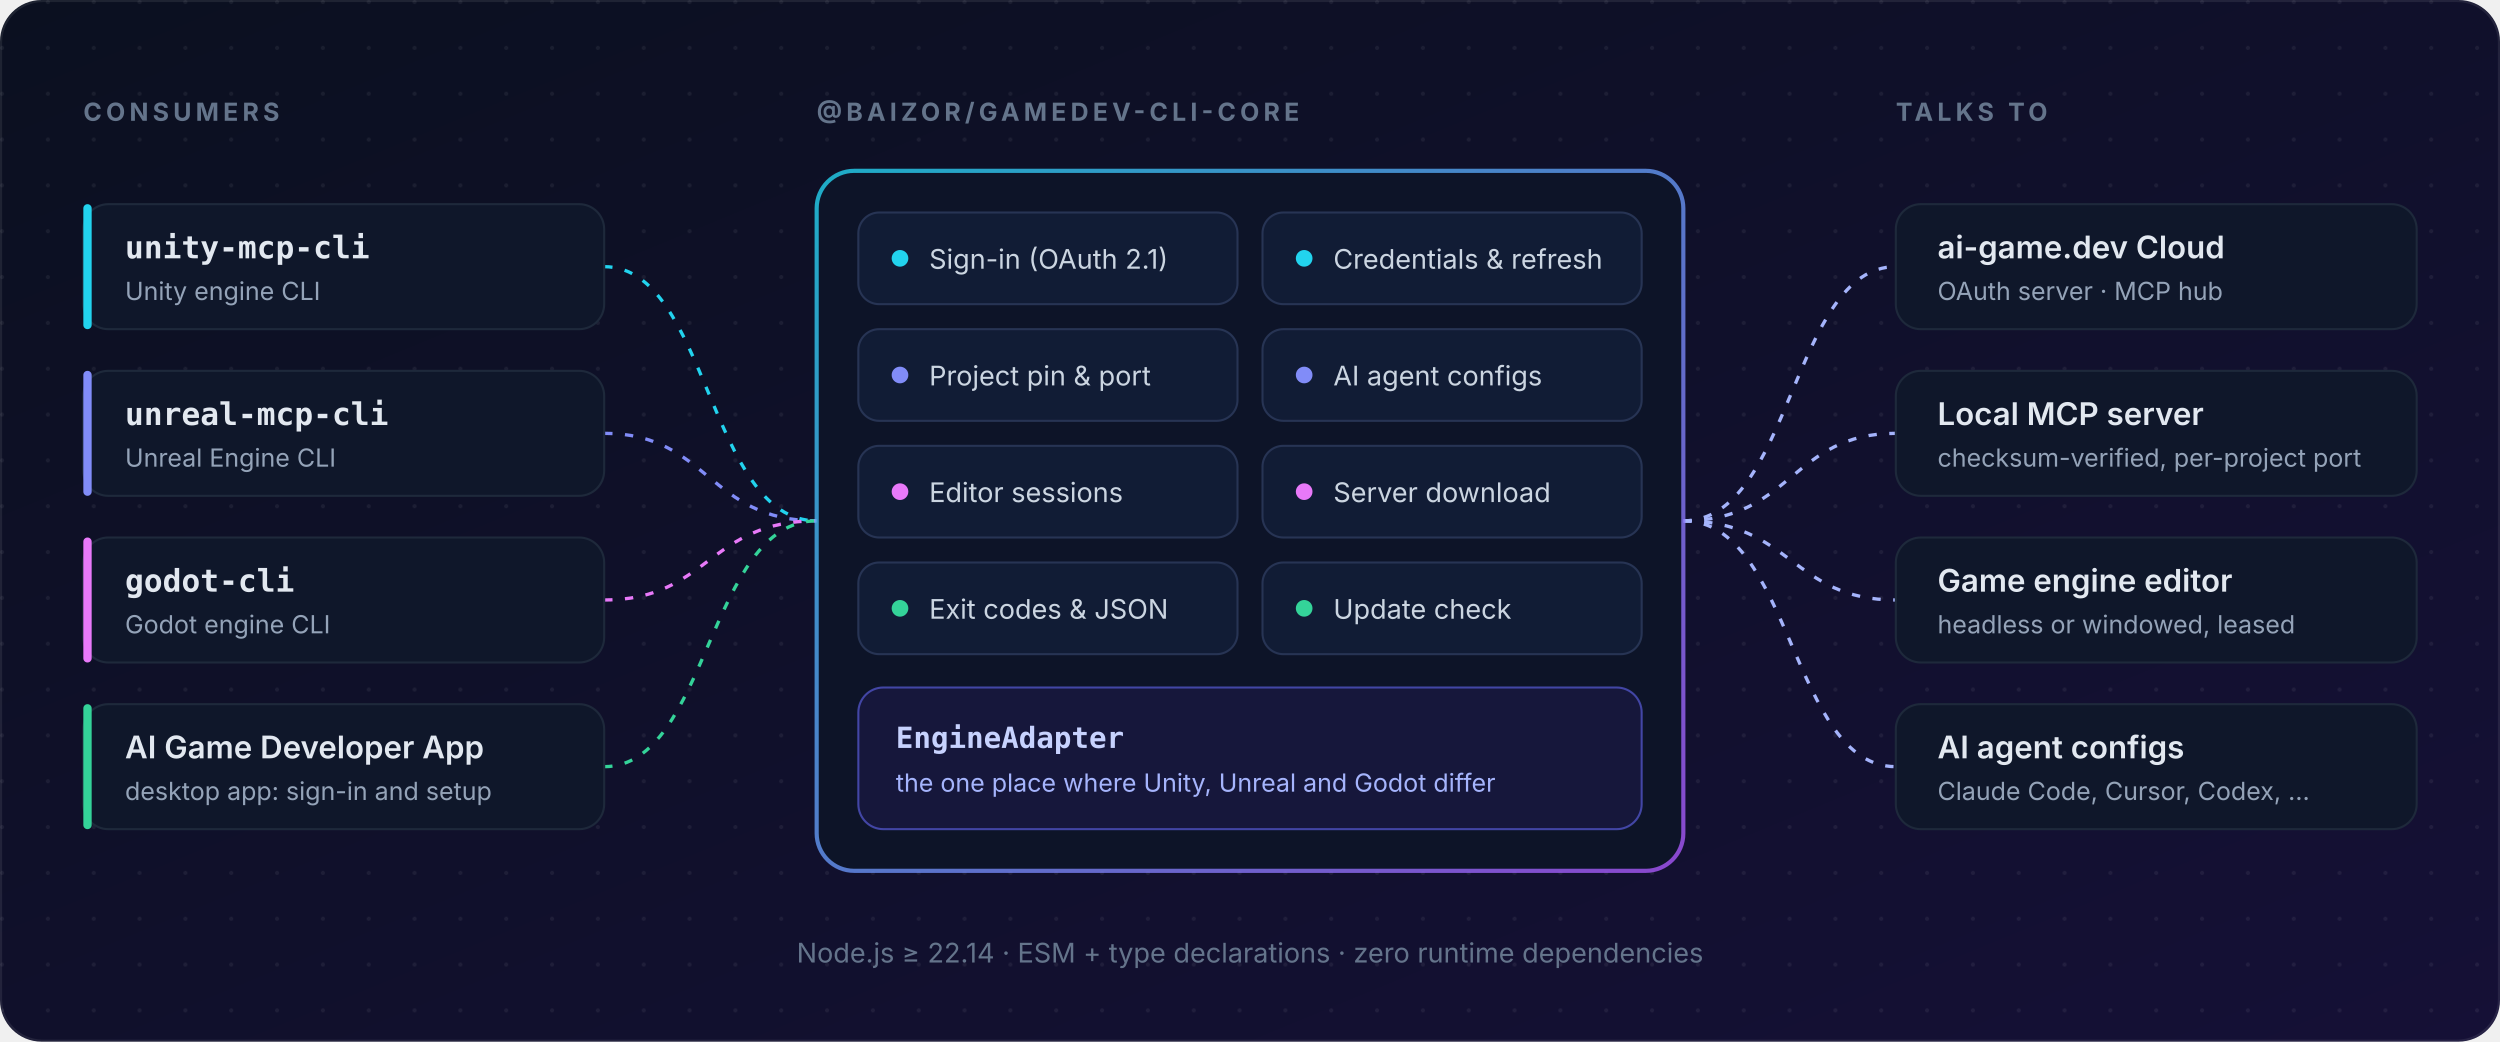
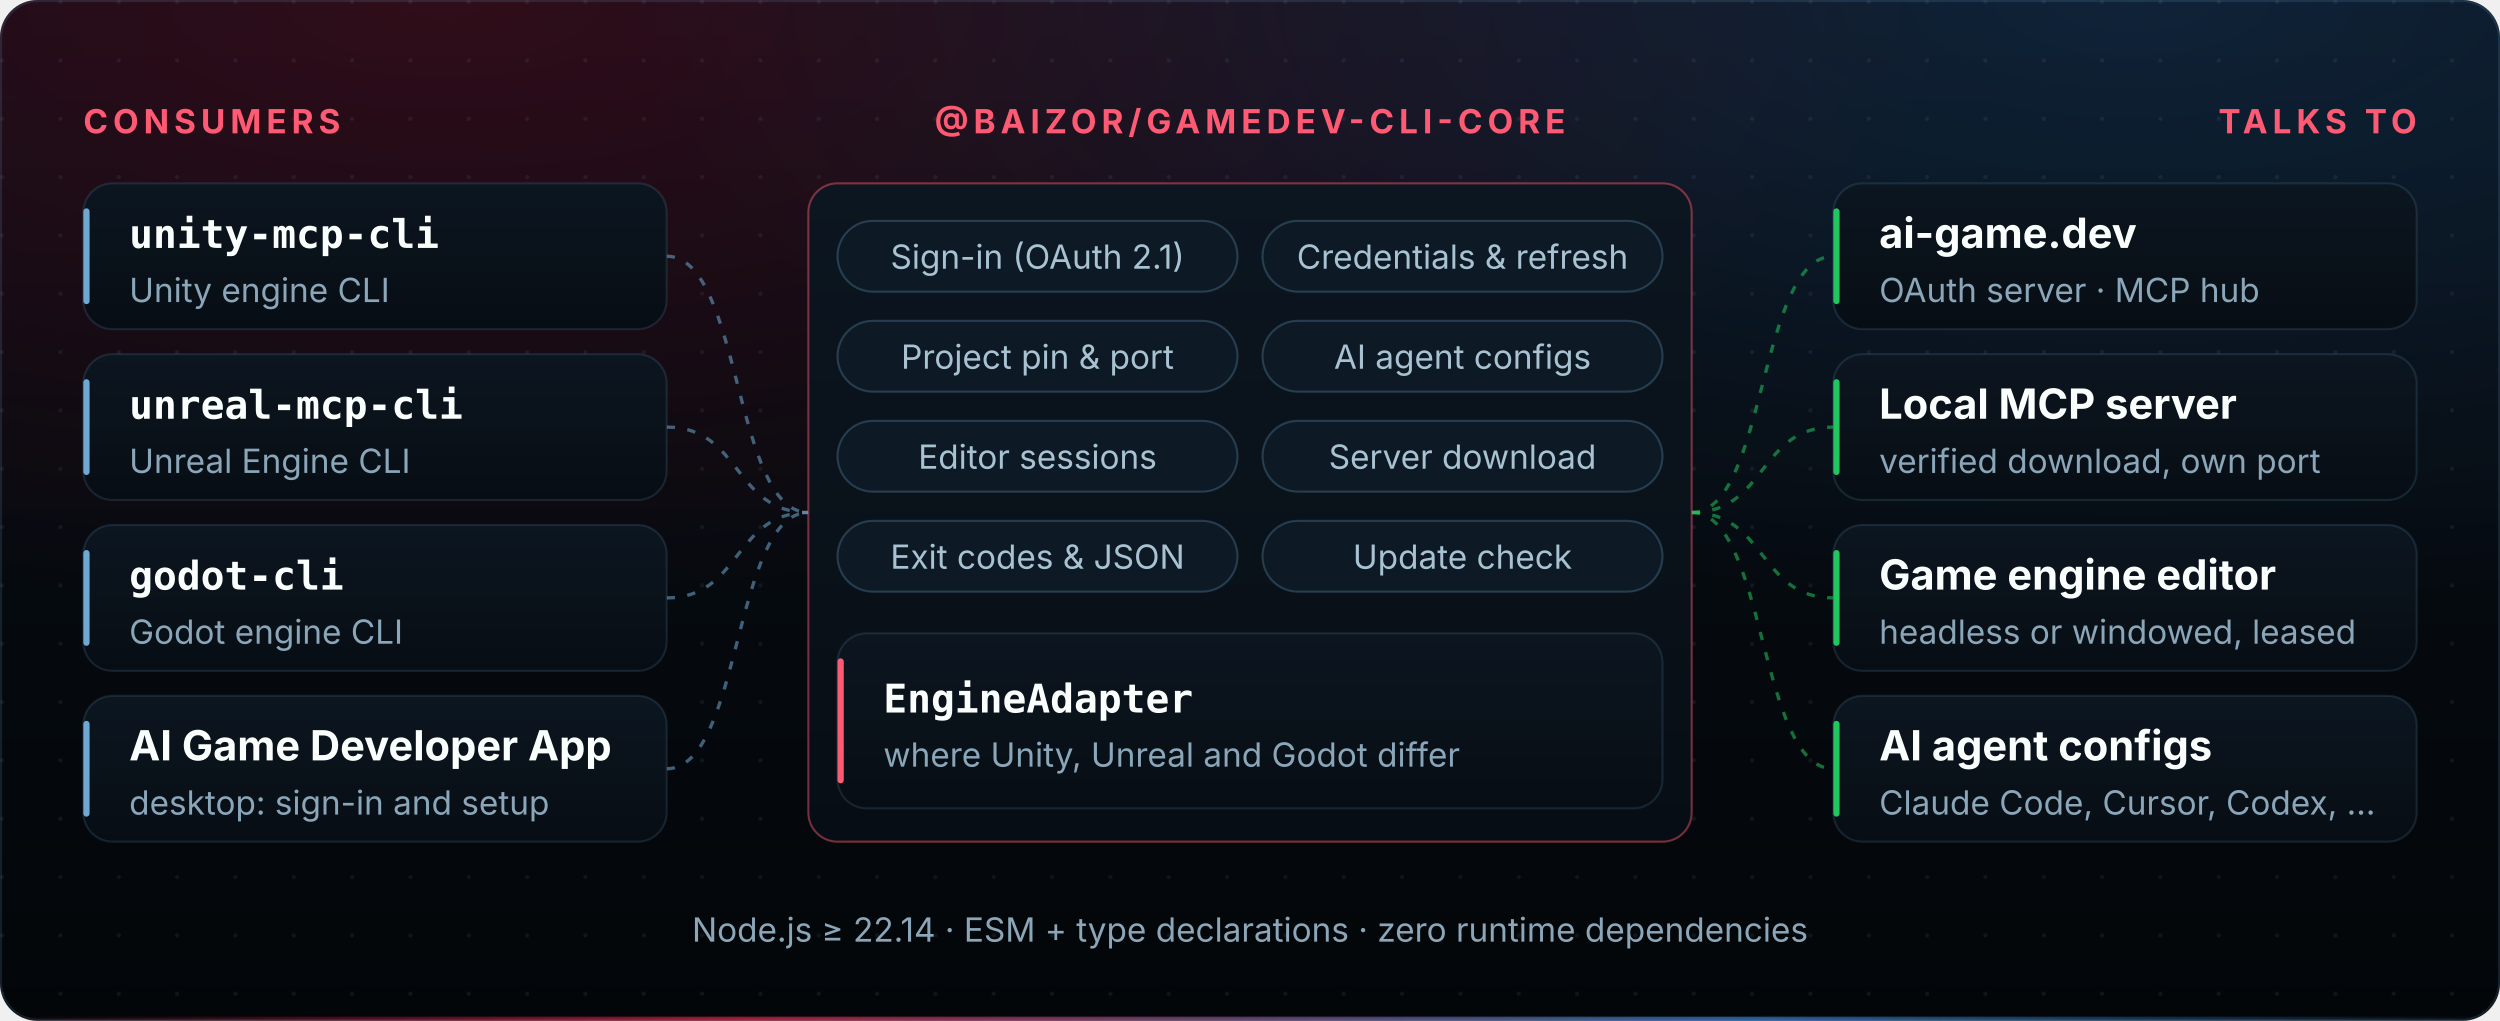
- <svg xmlns="http://www.w3.org/2000/svg" width="1200" height="500" viewBox="0 0 1200 500" role="img" aria-label="Architecture: the engine CLIs and the App call cli-core, which talks to ai-game.dev, the local MCP server, the engine editor and AI agent configs">
+ <svg xmlns="http://www.w3.org/2000/svg" width="1200" height="490" viewBox="0 0 1200 490" role="img" aria-label="Architecture: the engine CLIs and the App call cli-core, which talks to ai-game.dev, the local MCP server, the engine editor and AI agent configs">
  <defs>
-     <linearGradient id="bg" x1="0" y1="0" x2="1" y2="1">
-       <stop offset="0" stop-color="#0b1020" />
-       <stop offset="1" stop-color="#151036" />
+     <linearGradient id="bg" x1="0" y1="0" x2="0" y2="1">
+       <stop offset="0" stop-color="#080F17" />
+       <stop offset="1" stop-color="#030609" />
    </linearGradient>
-     <linearGradient id="edge" x1="0" y1="0" x2="1" y2="1">
-       <stop offset="0" stop-color="#22d3ee" />
-       <stop offset="1" stop-color="#a855f7" />
+     <radialGradient id="hzR" cx="0.18" cy="0" r="0.6">
+       <stop offset="0" stop-color="#FF002A" stop-opacity="0.16" />
+       <stop offset="1" stop-color="#FF002A" stop-opacity="0" />
+     </radialGradient>
+     <radialGradient id="hzB" cx="0.85" cy="0" r="0.6">
+       <stop offset="0" stop-color="#3B9BFF" stop-opacity="0.14" />
+       <stop offset="1" stop-color="#3B9BFF" stop-opacity="0" />
+     </radialGradient>
+     <pattern id="dots" width="28" height="28" patternUnits="userSpaceOnUse">
+       <circle cx="1" cy="1" r="1" fill="#A8C2D2" fill-opacity="0.08" />
+     </pattern>
+     <linearGradient id="rule" x1="0" y1="0" x2="1" y2="0">
+       <stop offset="0" stop-color="#FF002A" stop-opacity="0" />
+       <stop offset="0.3" stop-color="#FF2448" stop-opacity="0.6" />
+       <stop offset="0.7" stop-color="#3B9BFF" stop-opacity="0.55" />
+       <stop offset="1" stop-color="#3B9BFF" stop-opacity="0" />
    </linearGradient>
-     <pattern id="dots" width="22" height="22" patternUnits="userSpaceOnUse">
-       <circle cx="1" cy="1" r="1" fill="#ffffff" fill-opacity=".06" />
-     </pattern>
+     <linearGradient id="card" x1="0" y1="0" x2="0" y2="1">
+       <stop offset="0" stop-color="#0C1620" />
+       <stop offset="1" stop-color="#070D14" />
+     </linearGradient>
+     <linearGradient id="brand" x1="0" y1="0" x2="1" y2="1">
+       <stop offset="0" stop-color="#FF5A73" />
+       <stop offset="1" stop-color="#6FA8D0" />
+     </linearGradient>
    <clipPath id="frame">
-       <rect width="1200" height="500" rx="20" />
+       <rect width="1200" height="490" rx="18" />
    </clipPath>
-     <path id="l1" d="M290 128 C340 128 340 250 392 250" />
-     <path id="l2" d="M290 208 C340 208 340 250 392 250" />
-     <path id="l3" d="M290 288 C340 288 340 250 392 250" />
-     <path id="l4" d="M290 368 C340 368 340 250 392 250" />
-     <path id="r1" d="M808 250 C860 250 860 128 910 128" />
-     <path id="r2" d="M808 250 C860 250 860 208 910 208" />
-     <path id="r3" d="M808 250 C860 250 860 288 910 288" />
-     <path id="r4" d="M808 250 C860 250 860 368 910 368" />
  </defs>
  <style>
-     .sans { font-family: "Segoe UI", Inter, -apple-system, BlinkMacSystemFont, Helvetica, Arial, sans-serif; }
-     .mono { font-family: "JetBrains Mono", "Cascadia Code", Consolas, Menlo, monospace; }
-     .head { font-size: 12px; letter-spacing: 2px; fill: #64748b; font-weight: 700; }
-     .card { fill: #0f172a; stroke: #1e293b; }
-     .t1 { font-size: 15px; font-weight: 600; fill: #e2e8f0; }
-     .t2 { font-size: 12px; fill: #94a3b8; }
-     .wire { fill: none; stroke-width: 1.6; stroke-dasharray: 4 6; }
-     .chip .box { fill: #111c35; stroke: #273454; }
-     .chip text { font-size: 13px; fill: #cbd5e1; }
-     .chip .hl { fill: #22d3ee; fill-opacity: .08; stroke: #67e8f9; stroke-width: 1.5; opacity: 0; animation: hl 8s ease-in-out infinite; }
-     @keyframes hl { 0%, 14%, 100% { opacity: 0; } 4%, 9% { opacity: 1; } }
-     .c2 .hl { animation-delay: 1s; } .c3 .hl { animation-delay: 2s; } .c4 .hl { animation-delay: 3s; }
-     .c5 .hl { animation-delay: 4s; } .c6 .hl { animation-delay: 5s; } .c7 .hl { animation-delay: 6s; } .c8 .hl { animation-delay: 7s; }
+     .s { font-family: Inter, 'Segoe UI', system-ui, -apple-system, Helvetica, Arial, sans-serif; } .m { font-family: 'JetBrains Mono', 'Cascadia Code', Consolas, Menlo, monospace; white-space: pre; }
+     .pulse { animation: pulse 3.2s ease-in-out infinite; transform-box: fill-box; transform-origin: center; }
+     @keyframes pulse { 0%,100% { opacity: .85; transform: scale(1); } 50% { opacity: 1; transform: scale(1.04); } }
+     .spin { animation: spin 40s linear infinite; transform-box: fill-box; transform-origin: center; }
+     .spin.r { animation-duration: 60s; animation-direction: reverse; }
+     @keyframes spin { to { transform: rotate(360deg); } }
+     .blink { animation: blink 1.1s steps(1) infinite; } @keyframes blink { 50% { opacity: 0; } }
+     
    @media (prefers-reduced-motion: reduce) { * { animation: none !important; } }
  </style>
-   <g clip-path="url(#frame)" class="sans">
-     <rect width="1200" height="500" fill="url(#bg)" />
-     <rect width="1200" height="500" fill="url(#dots)" />
-     <text x="40" y="58" class="head">CONSUMERS</text>
-     <text x="392" y="58" class="head">@BAIZOR/GAMEDEV-CLI-CORE</text>
-     <text x="910" y="58" class="head">TALKS TO</text>
-     <g>
-       <use href="#l1" class="wire" stroke="#22d3ee" />
-       <use href="#l2" class="wire" stroke="#818cf8" />
-       <use href="#l3" class="wire" stroke="#e879f9" />
-       <use href="#l4" class="wire" stroke="#34d399" />
-       <use href="#r1" class="wire" stroke="#a5b4fc" />
-       <use href="#r2" class="wire" stroke="#a5b4fc" />
-       <use href="#r3" class="wire" stroke="#a5b4fc" />
-       <use href="#r4" class="wire" stroke="#a5b4fc" />
+   <g clip-path="url(#frame)">
+     <rect width="1200" height="490" fill="url(#bg)" />
+     <rect width="1200" height="490" fill="url(#hzR)" />
+     <rect width="1200" height="490" fill="url(#hzB)" />
+     <rect width="1200" height="490" fill="url(#dots)" />
+     <text x="40" y="64" text-anchor="start" class="s" font-size="16" font-weight="700" letter-spacing="2.4" fill="#FF5A73">CONSUMERS</text>
+     <text x="600" y="64" text-anchor="middle" class="s" font-size="16" font-weight="700" letter-spacing="2.4" fill="#FF5A73">@BAIZOR/GAMEDEV-CLI-CORE</text>
+     <text x="1160" y="64" text-anchor="end" class="s" font-size="16" font-weight="700" letter-spacing="2.4" fill="#FF5A73">TALKS TO</text>
+     <path id="w5" d="M320 123 C356 123 352 246 388 246" fill="none" stroke="#6FA8D0" stroke-opacity=".55" stroke-width="1.6" stroke-dasharray="4 6" />
+     <circle r="4" fill="#6FA8D0">
+       <animateMotion dur="2.4s" begin="-0.0s" repeatCount="indefinite">
+         <mpath href="#w5" />
+       </animateMotion>
+     </circle>
+     <rect x="40" y="88" width="280" height="70" rx="14" fill="url(#card)" stroke="rgba(111,168,208,0.16)" />
+     <rect x="40" y="100" width="3" height="46" rx="1.5" fill="#6FA8D0" />
+     <text x="62" y="119.0" class="m" font-size="19" font-weight="700" fill="#FAFFFD">unity-mcp-cli</text>
+     <text x="62" y="145.0" class="s" font-size="16" fill="#8AA6B8">Unity engine CLI</text>
+     <path id="w6" d="M320 205 C356 205 352 246 388 246" fill="none" stroke="#6FA8D0" stroke-opacity=".55" stroke-width="1.6" stroke-dasharray="4 6" />
+     <circle r="4" fill="#6FA8D0">
+       <animateMotion dur="2.4s" begin="-0.6s" repeatCount="indefinite">
+         <mpath href="#w6" />
+       </animateMotion>
+     </circle>
+     <rect x="40" y="170" width="280" height="70" rx="14" fill="url(#card)" stroke="rgba(111,168,208,0.16)" />
+     <rect x="40" y="182" width="3" height="46" rx="1.5" fill="#6FA8D0" />
+     <text x="62" y="201.0" class="m" font-size="19" font-weight="700" fill="#FAFFFD">unreal-mcp-cli</text>
+     <text x="62" y="227.0" class="s" font-size="16" fill="#8AA6B8">Unreal Engine CLI</text>
+     <path id="w7" d="M320 287 C356 287 352 246 388 246" fill="none" stroke="#6FA8D0" stroke-opacity=".55" stroke-width="1.6" stroke-dasharray="4 6" />
+     <circle r="4" fill="#6FA8D0">
+       <animateMotion dur="2.4s" begin="-1.2s" repeatCount="indefinite">
+         <mpath href="#w7" />
+       </animateMotion>
+     </circle>
+     <rect x="40" y="252" width="280" height="70" rx="14" fill="url(#card)" stroke="rgba(111,168,208,0.16)" />
+     <rect x="40" y="264" width="3" height="46" rx="1.5" fill="#6FA8D0" />
+     <text x="62" y="283.0" class="m" font-size="19" font-weight="700" fill="#FAFFFD">godot-cli</text>
+     <text x="62" y="309.0" class="s" font-size="16" fill="#8AA6B8">Godot engine CLI</text>
+     <path id="w8" d="M320 369 C356 369 352 246 388 246" fill="none" stroke="#6FA8D0" stroke-opacity=".55" stroke-width="1.6" stroke-dasharray="4 6" />
+     <circle r="4" fill="#6FA8D0">
+       <animateMotion dur="2.4s" begin="-1.8s" repeatCount="indefinite">
+         <mpath href="#w8" />
+       </animateMotion>
+     </circle>
+     <rect x="40" y="334" width="280" height="70" rx="14" fill="url(#card)" stroke="rgba(111,168,208,0.16)" />
+     <rect x="40" y="346" width="3" height="46" rx="1.5" fill="#6FA8D0" />
+     <text x="62" y="365.0" class="s" font-size="20" font-weight="700" fill="#FAFFFD">AI Game Developer App</text>
+     <text x="62" y="391.0" class="s" font-size="16" fill="#8AA6B8">desktop: sign-in and setup</text>
+     <path id="w9" d="M812 246 C848 246 844 123 880 123" fill="none" stroke="#22C55E" stroke-opacity=".55" stroke-width="1.6" stroke-dasharray="4 6" />
+     <circle r="4" fill="#22C55E">
+       <animateMotion dur="2.4s" begin="-0.0s" repeatCount="indefinite">
+         <mpath href="#w9" />
+       </animateMotion>
+     </circle>
+     <rect x="880" y="88" width="280" height="70" rx="14" fill="url(#card)" stroke="rgba(111,168,208,0.16)" />
+     <rect x="880" y="100" width="3" height="46" rx="1.5" fill="#22C55E" />
+     <text x="902" y="119.0" class="s" font-size="20" font-weight="700" fill="#FAFFFD">ai-game.dev</text>
+     <text x="902" y="145.0" class="s" font-size="16" fill="#8AA6B8">OAuth server · MCP hub</text>
+     <path id="w10" d="M812 246 C848 246 844 205 880 205" fill="none" stroke="#22C55E" stroke-opacity=".55" stroke-width="1.6" stroke-dasharray="4 6" />
+     <circle r="4" fill="#22C55E">
+       <animateMotion dur="2.4s" begin="-0.6s" repeatCount="indefinite">
+         <mpath href="#w10" />
+       </animateMotion>
+     </circle>
+     <rect x="880" y="170" width="280" height="70" rx="14" fill="url(#card)" stroke="rgba(111,168,208,0.16)" />
+     <rect x="880" y="182" width="3" height="46" rx="1.5" fill="#22C55E" />
+     <text x="902" y="201.0" class="s" font-size="20" font-weight="700" fill="#FAFFFD">Local MCP server</text>
+     <text x="902" y="227.0" class="s" font-size="16" fill="#8AA6B8">verified download, own port</text>
+     <path id="w11" d="M812 246 C848 246 844 287 880 287" fill="none" stroke="#22C55E" stroke-opacity=".55" stroke-width="1.6" stroke-dasharray="4 6" />
+     <circle r="4" fill="#22C55E">
+       <animateMotion dur="2.4s" begin="-1.2s" repeatCount="indefinite">
+         <mpath href="#w11" />
+       </animateMotion>
+     </circle>
+     <rect x="880" y="252" width="280" height="70" rx="14" fill="url(#card)" stroke="rgba(111,168,208,0.16)" />
+     <rect x="880" y="264" width="3" height="46" rx="1.5" fill="#22C55E" />
+     <text x="902" y="283.0" class="s" font-size="20" font-weight="700" fill="#FAFFFD">Game engine editor</text>
+     <text x="902" y="309.0" class="s" font-size="16" fill="#8AA6B8">headless or windowed, leased</text>
+     <path id="w12" d="M812 246 C848 246 844 369 880 369" fill="none" stroke="#22C55E" stroke-opacity=".55" stroke-width="1.6" stroke-dasharray="4 6" />
+     <circle r="4" fill="#22C55E">
+       <animateMotion dur="2.4s" begin="-1.8s" repeatCount="indefinite">
+         <mpath href="#w12" />
+       </animateMotion>
+     </circle>
+     <rect x="880" y="334" width="280" height="70" rx="14" fill="url(#card)" stroke="rgba(111,168,208,0.16)" />
+     <rect x="880" y="346" width="3" height="46" rx="1.5" fill="#22C55E" />
+     <text x="902" y="365.0" class="s" font-size="20" font-weight="700" fill="#FAFFFD">AI agent configs</text>
+     <text x="902" y="391.0" class="s" font-size="16" fill="#8AA6B8">Claude Code, Cursor, Codex, …</text>
+     <rect x="388" y="88" width="424" height="316" rx="14" fill="url(#card)" stroke="#FF5A73" stroke-opacity=".45" />
+     <g transform="translate(402 106)">
+       <rect width="192" height="34" rx="17" fill="#0D1A25" stroke="rgba(111,168,208,0.45)" stroke-opacity=".6" />
+       <text x="96.0" y="23" text-anchor="middle" class="s" font-size="16" fill="#A8C2D2">Sign-in (OAuth 2.1)</text>
    </g>
-     <g>
-       <circle r="3.5" fill="#22d3ee">
-         <animateMotion dur="2s" repeatCount="indefinite">
-           <mpath href="#l1" />
-         </animateMotion>
-       </circle>
-       <circle r="3.5" fill="#818cf8">
-         <animateMotion dur="2s" begin=".5s" repeatCount="indefinite">
-           <mpath href="#l2" />
-         </animateMotion>
-       </circle>
-       <circle r="3.5" fill="#e879f9">
-         <animateMotion dur="2s" begin="1s" repeatCount="indefinite">
-           <mpath href="#l3" />
-         </animateMotion>
-       </circle>
-       <circle r="3.5" fill="#34d399">
-         <animateMotion dur="2s" begin="1.5s" repeatCount="indefinite">
-           <mpath href="#l4" />
-         </animateMotion>
-       </circle>
-       <circle r="3.5" fill="#c4b5fd">
-         <animateMotion dur="2.2s" begin=".2s" repeatCount="indefinite">
-           <mpath href="#r1" />
-         </animateMotion>
-       </circle>
-       <circle r="3.5" fill="#c4b5fd">
-         <animateMotion dur="2.2s" begin=".75s" repeatCount="indefinite">
-           <mpath href="#r2" />
-         </animateMotion>
-       </circle>
-       <circle r="3.5" fill="#c4b5fd">
-         <animateMotion dur="2.2s" begin="1.3s" repeatCount="indefinite">
-           <mpath href="#r3" />
-         </animateMotion>
-       </circle>
-       <circle r="3.5" fill="#c4b5fd">
-         <animateMotion dur="2.2s" begin="1.85s" repeatCount="indefinite">
-           <mpath href="#r4" />
-         </animateMotion>
-       </circle>
+     <g transform="translate(606 106)">
+       <rect width="192" height="34" rx="17" fill="#0D1A25" stroke="rgba(111,168,208,0.45)" stroke-opacity=".6" />
+       <text x="96.0" y="23" text-anchor="middle" class="s" font-size="16" fill="#A8C2D2">Credentials &amp; refresh</text>
    </g>
-     <g>
-       <rect x="40" y="98" width="250" height="60" rx="12" class="card" />
-       <rect x="40" y="98" width="4" height="60" rx="2" fill="#22d3ee" />
-       <text x="60" y="124" class="mono t1">unity-mcp-cli</text>
-       <text x="60" y="144" class="t2">Unity engine CLI</text>
-       <rect x="40" y="178" width="250" height="60" rx="12" class="card" />
-       <rect x="40" y="178" width="4" height="60" rx="2" fill="#818cf8" />
-       <text x="60" y="204" class="mono t1">unreal-mcp-cli</text>
-       <text x="60" y="224" class="t2">Unreal Engine CLI</text>
-       <rect x="40" y="258" width="250" height="60" rx="12" class="card" />
-       <rect x="40" y="258" width="4" height="60" rx="2" fill="#e879f9" />
-       <text x="60" y="284" class="mono t1">godot-cli</text>
-       <text x="60" y="304" class="t2">Godot engine CLI</text>
-       <rect x="40" y="338" width="250" height="60" rx="12" class="card" />
-       <rect x="40" y="338" width="4" height="60" rx="2" fill="#34d399" />
-       <text x="60" y="364" class="t1">AI Game Developer App</text>
-       <text x="60" y="384" class="t2">desktop app: sign-in and setup</text>
+     <g transform="translate(402 154)">
+       <rect width="192" height="34" rx="17" fill="#0D1A25" stroke="rgba(111,168,208,0.45)" stroke-opacity=".6" />
+       <text x="96.0" y="23" text-anchor="middle" class="s" font-size="16" fill="#A8C2D2">Project pin &amp; port</text>
    </g>
-     <rect x="392" y="82" width="416" height="336" rx="18" fill="#0d1428" stroke="url(#edge)" stroke-width="2" stroke-opacity=".8" />
-     <g transform="translate(412 102)">
-       <g class="chip c1">
-         <rect class="box" width="182" height="44" rx="10" />
-         <rect class="hl" width="182" height="44" rx="10" />
-         <circle cx="20" cy="22" r="4" fill="#22d3ee" />
-         <text x="34" y="27">Sign-in (OAuth 2.1)</text>
-       </g>
-       <g class="chip c2" transform="translate(194 0)">
-         <rect class="box" width="182" height="44" rx="10" />
-         <rect class="hl" width="182" height="44" rx="10" />
-         <circle cx="20" cy="22" r="4" fill="#22d3ee" />
-         <text x="34" y="27">Credentials &amp; refresh</text>
-       </g>
-       <g class="chip c3" transform="translate(0 56)">
-         <rect class="box" width="182" height="44" rx="10" />
-         <rect class="hl" width="182" height="44" rx="10" />
-         <circle cx="20" cy="22" r="4" fill="#818cf8" />
-         <text x="34" y="27">Project pin &amp; port</text>
-       </g>
-       <g class="chip c4" transform="translate(194 56)">
-         <rect class="box" width="182" height="44" rx="10" />
-         <rect class="hl" width="182" height="44" rx="10" />
-         <circle cx="20" cy="22" r="4" fill="#818cf8" />
-         <text x="34" y="27">AI agent configs</text>
-       </g>
-       <g class="chip c5" transform="translate(0 112)">
-         <rect class="box" width="182" height="44" rx="10" />
-         <rect class="hl" width="182" height="44" rx="10" />
-         <circle cx="20" cy="22" r="4" fill="#e879f9" />
-         <text x="34" y="27">Editor sessions</text>
-       </g>
-       <g class="chip c6" transform="translate(194 112)">
-         <rect class="box" width="182" height="44" rx="10" />
-         <rect class="hl" width="182" height="44" rx="10" />
-         <circle cx="20" cy="22" r="4" fill="#e879f9" />
-         <text x="34" y="27">Server download</text>
-       </g>
-       <g class="chip c7" transform="translate(0 168)">
-         <rect class="box" width="182" height="44" rx="10" />
-         <rect class="hl" width="182" height="44" rx="10" />
-         <circle cx="20" cy="22" r="4" fill="#34d399" />
-         <text x="34" y="27">Exit codes &amp; JSON</text>
-       </g>
-       <g class="chip c8" transform="translate(194 168)">
-         <rect class="box" width="182" height="44" rx="10" />
-         <rect class="hl" width="182" height="44" rx="10" />
-         <circle cx="20" cy="22" r="4" fill="#34d399" />
-         <text x="34" y="27">Update check</text>
-       </g>
+     <g transform="translate(606 154)">
+       <rect width="192" height="34" rx="17" fill="#0D1A25" stroke="rgba(111,168,208,0.45)" stroke-opacity=".6" />
+       <text x="96.0" y="23" text-anchor="middle" class="s" font-size="16" fill="#A8C2D2">AI agent configs</text>
    </g>
-     <g transform="translate(412 330)">
-       <rect width="376" height="68" rx="12" fill="#1e1b4b" fill-opacity=".55" stroke="#6366f1" stroke-opacity=".6" />
-       <text x="18" y="29" class="mono" font-size="14" font-weight="700" fill="#c7d2fe">EngineAdapter</text>
-       <text x="18" y="50" font-size="12" fill="#a5b4fc">the one place where Unity, Unreal and Godot differ</text>
+     <g transform="translate(402 202)">
+       <rect width="192" height="34" rx="17" fill="#0D1A25" stroke="rgba(111,168,208,0.45)" stroke-opacity=".6" />
+       <text x="96.0" y="23" text-anchor="middle" class="s" font-size="16" fill="#A8C2D2">Editor sessions</text>
    </g>
-     <g>
-       <rect x="910" y="98" width="250" height="60" rx="12" class="card" />
-       <text x="930" y="124" class="t1">ai-game.dev Cloud</text>
-       <text x="930" y="144" class="t2">OAuth server · MCP hub</text>
-       <rect x="910" y="178" width="250" height="60" rx="12" class="card" />
-       <text x="930" y="204" class="t1">Local MCP server</text>
-       <text x="930" y="224" class="t2">checksum-verified, per-project port</text>
-       <rect x="910" y="258" width="250" height="60" rx="12" class="card" />
-       <text x="930" y="284" class="t1">Game engine editor</text>
-       <text x="930" y="304" class="t2">headless or windowed, leased</text>
-       <rect x="910" y="338" width="250" height="60" rx="12" class="card" />
-       <text x="930" y="364" class="t1">AI agent configs</text>
-       <text x="930" y="384" class="t2">Claude Code, Cursor, Codex, …</text>
+     <g transform="translate(606 202)">
+       <rect width="192" height="34" rx="17" fill="#0D1A25" stroke="rgba(111,168,208,0.45)" stroke-opacity=".6" />
+       <text x="96.0" y="23" text-anchor="middle" class="s" font-size="16" fill="#A8C2D2">Server download</text>
    </g>
-     <text x="600" y="462" text-anchor="middle" font-size="13" fill="#64748b">Node.js ≥ 22.14 · ESM + type declarations · zero runtime dependencies</text>
+     <g transform="translate(402 250)">
+       <rect width="192" height="34" rx="17" fill="#0D1A25" stroke="rgba(111,168,208,0.45)" stroke-opacity=".6" />
+       <text x="96.0" y="23" text-anchor="middle" class="s" font-size="16" fill="#A8C2D2">Exit codes &amp; JSON</text>
+     </g>
+     <g transform="translate(606 250)">
+       <rect width="192" height="34" rx="17" fill="#0D1A25" stroke="rgba(111,168,208,0.45)" stroke-opacity=".6" />
+       <text x="96.0" y="23" text-anchor="middle" class="s" font-size="16" fill="#A8C2D2">Update check</text>
+     </g>
+     <rect x="402" y="304" width="396" height="84" rx="14" fill="url(#card)" stroke="rgba(111,168,208,0.16)" />
+     <rect x="402" y="316" width="3" height="60" rx="1.5" fill="#FF5A73" />
+     <text x="424" y="342.0" class="m" font-size="19" font-weight="700" fill="#FAFFFD">EngineAdapter</text>
+     <text x="424" y="368.0" class="s" font-size="16" fill="#8AA6B8">where Unity, Unreal and Godot differ</text>
+     <text x="600" y="452" text-anchor="middle" class="s" font-size="16" fill="#8AA6B8">Node.js ≥ 22.14 · ESM + type declarations · zero runtime dependencies</text>
+     <rect x="0" y="488" width="1200" height="2" fill="url(#rule)" />
  </g>
-   <rect x=".5" y=".5" width="1199" height="499" rx="20" fill="none" stroke="#ffffff" stroke-opacity=".08" />
+   <rect x=".5" y=".5" width="1199" height="489" rx="18" fill="none" stroke="rgba(111,168,208,0.16)" />
</svg>
